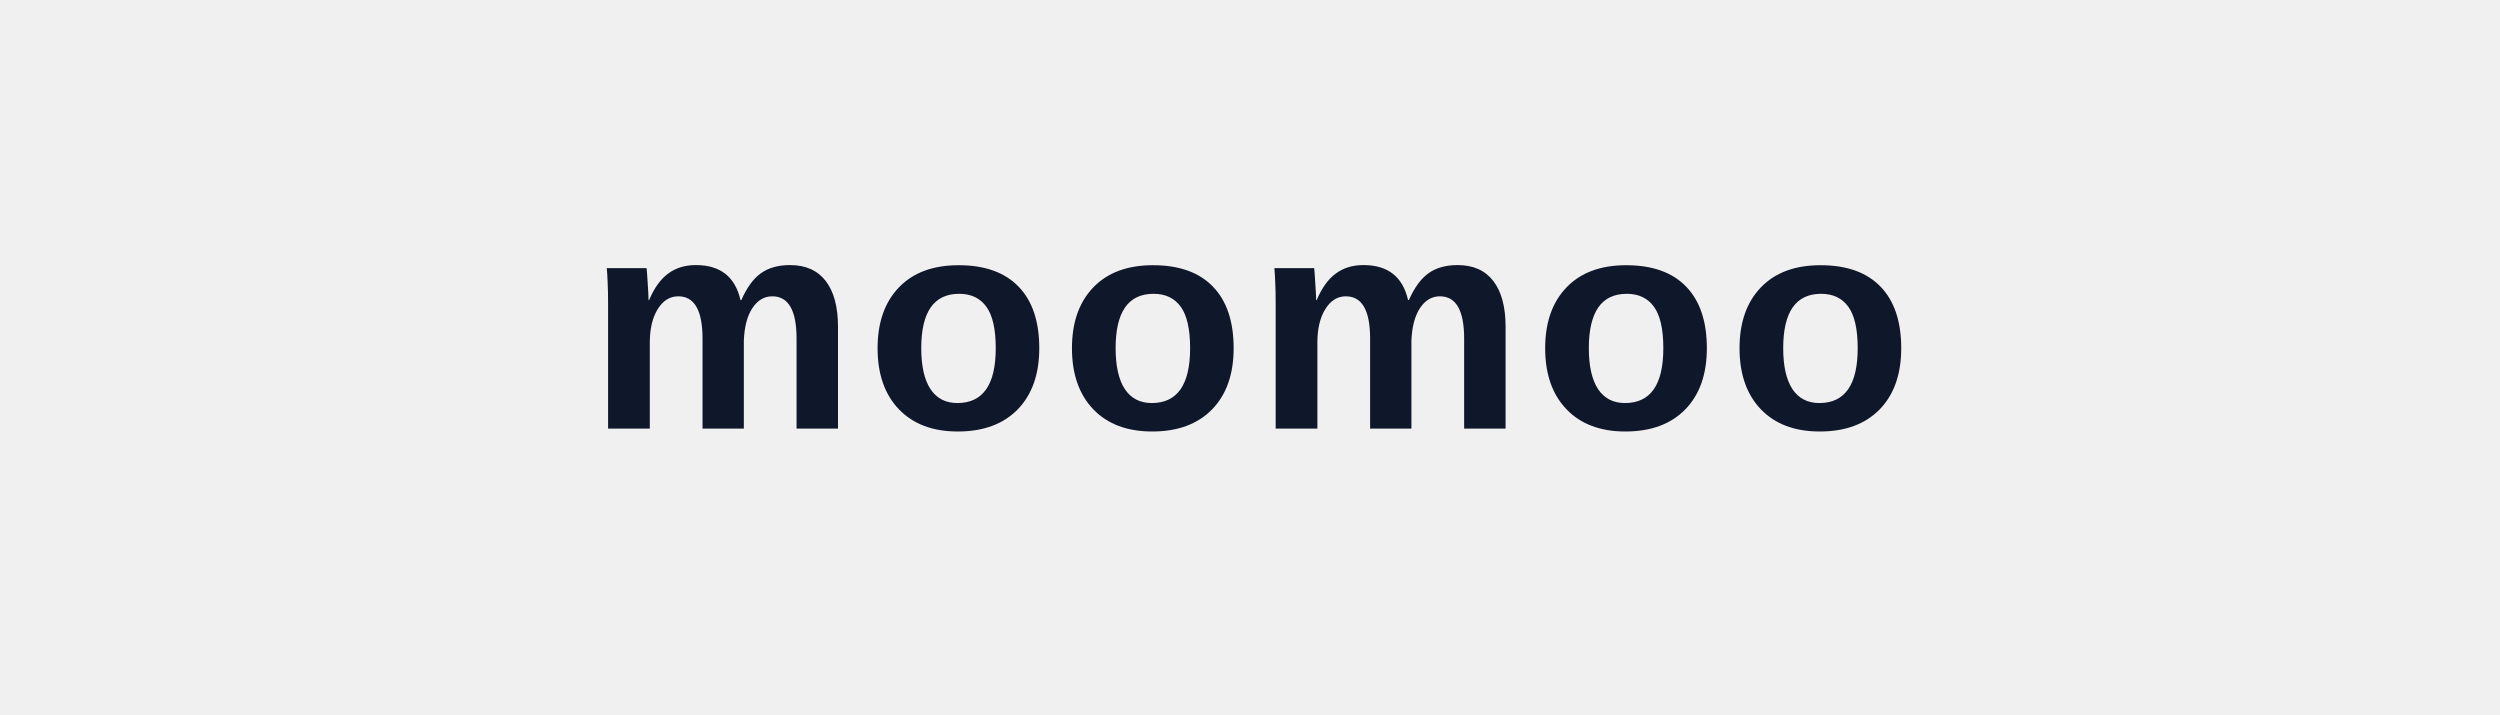
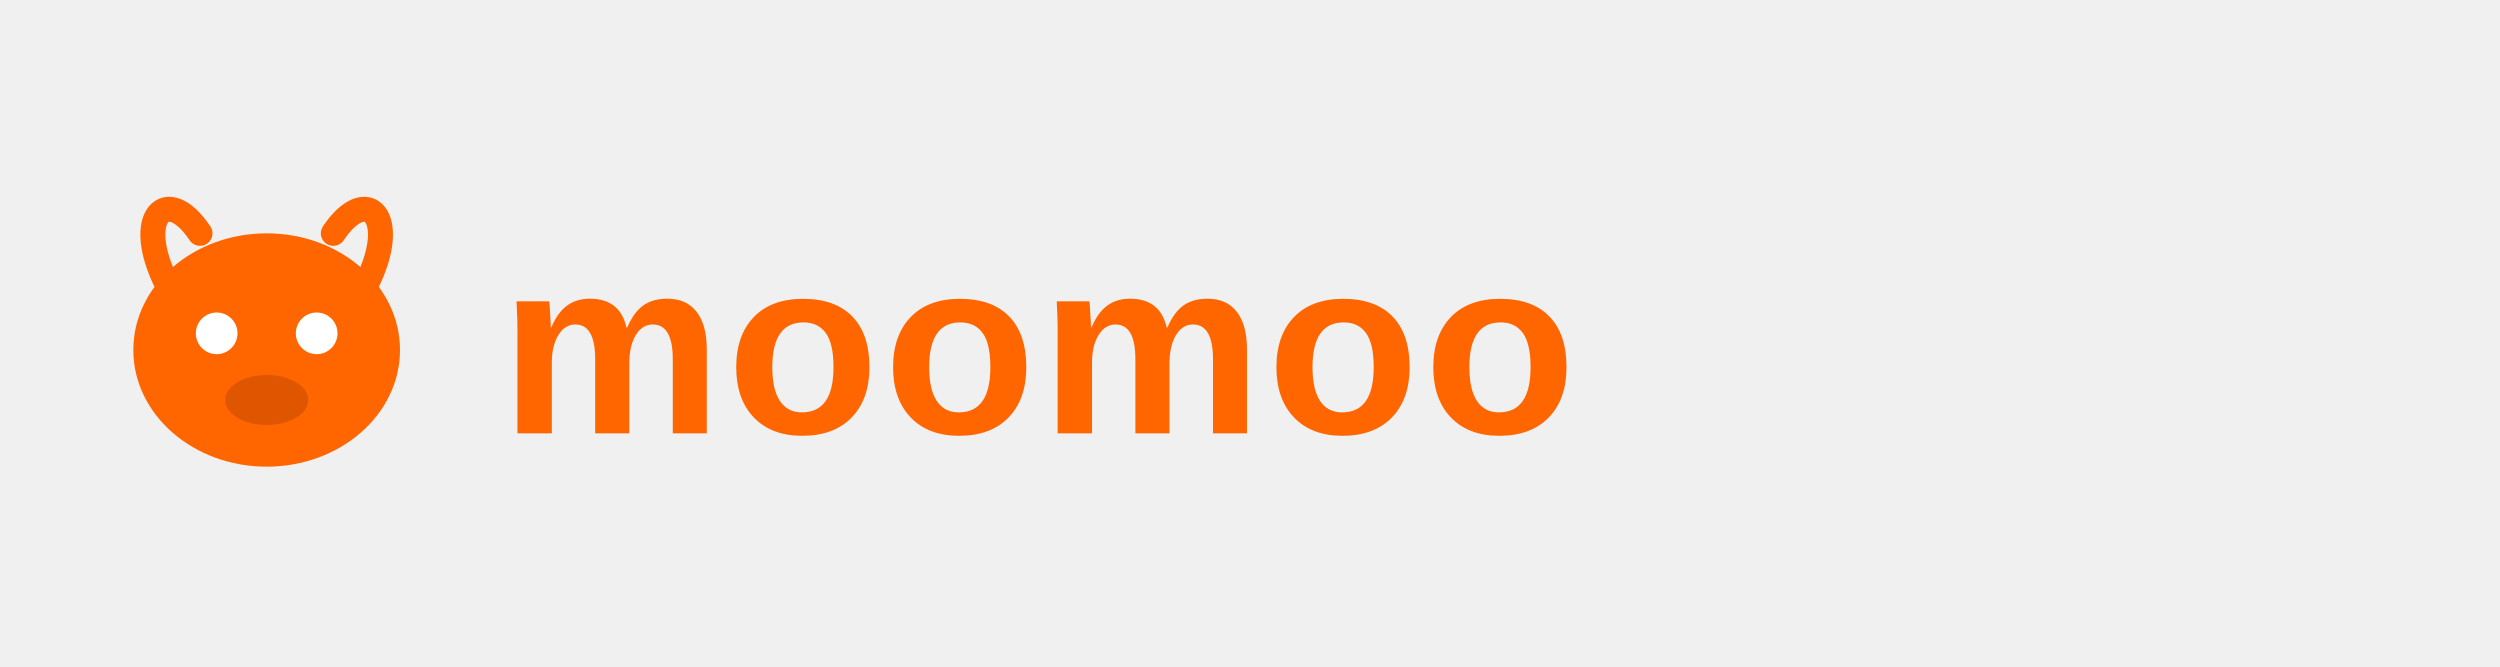
- <svg xmlns="http://www.w3.org/2000/svg" viewBox="0 0 280 80">
-   <text x="140" y="48" text-anchor="middle" font-family="Arial, Helvetica, sans-serif" font-size="34" font-weight="700" fill="#0f172a" letter-spacing="1">moomoo</text>
+ <svg xmlns="http://www.w3.org/2000/svg" viewBox="0 0 300 80">
+   <g transform="translate(14, 20)">
+     <ellipse cx="18" cy="22" rx="16" ry="14" fill="#ff6600" />
+     <path d="M6 14 C2 6, 6 2, 10 8" stroke="#ff6600" stroke-width="3" fill="none" stroke-linecap="round" />
+     <path d="M30 14 C34 6, 30 2, 26 8" stroke="#ff6600" stroke-width="3" fill="none" stroke-linecap="round" />
+     <circle cx="12" cy="20" r="2.5" fill="white" />
+     <circle cx="24" cy="20" r="2.5" fill="white" />
+     <ellipse cx="18" cy="28" rx="5" ry="3" fill="#e05500" />
+   </g>
+   <text x="60" y="52" font-family="'Helvetica Neue', Arial, sans-serif" font-size="30" font-weight="700" fill="#ff6600" letter-spacing="0.5">moomoo</text>
</svg>
